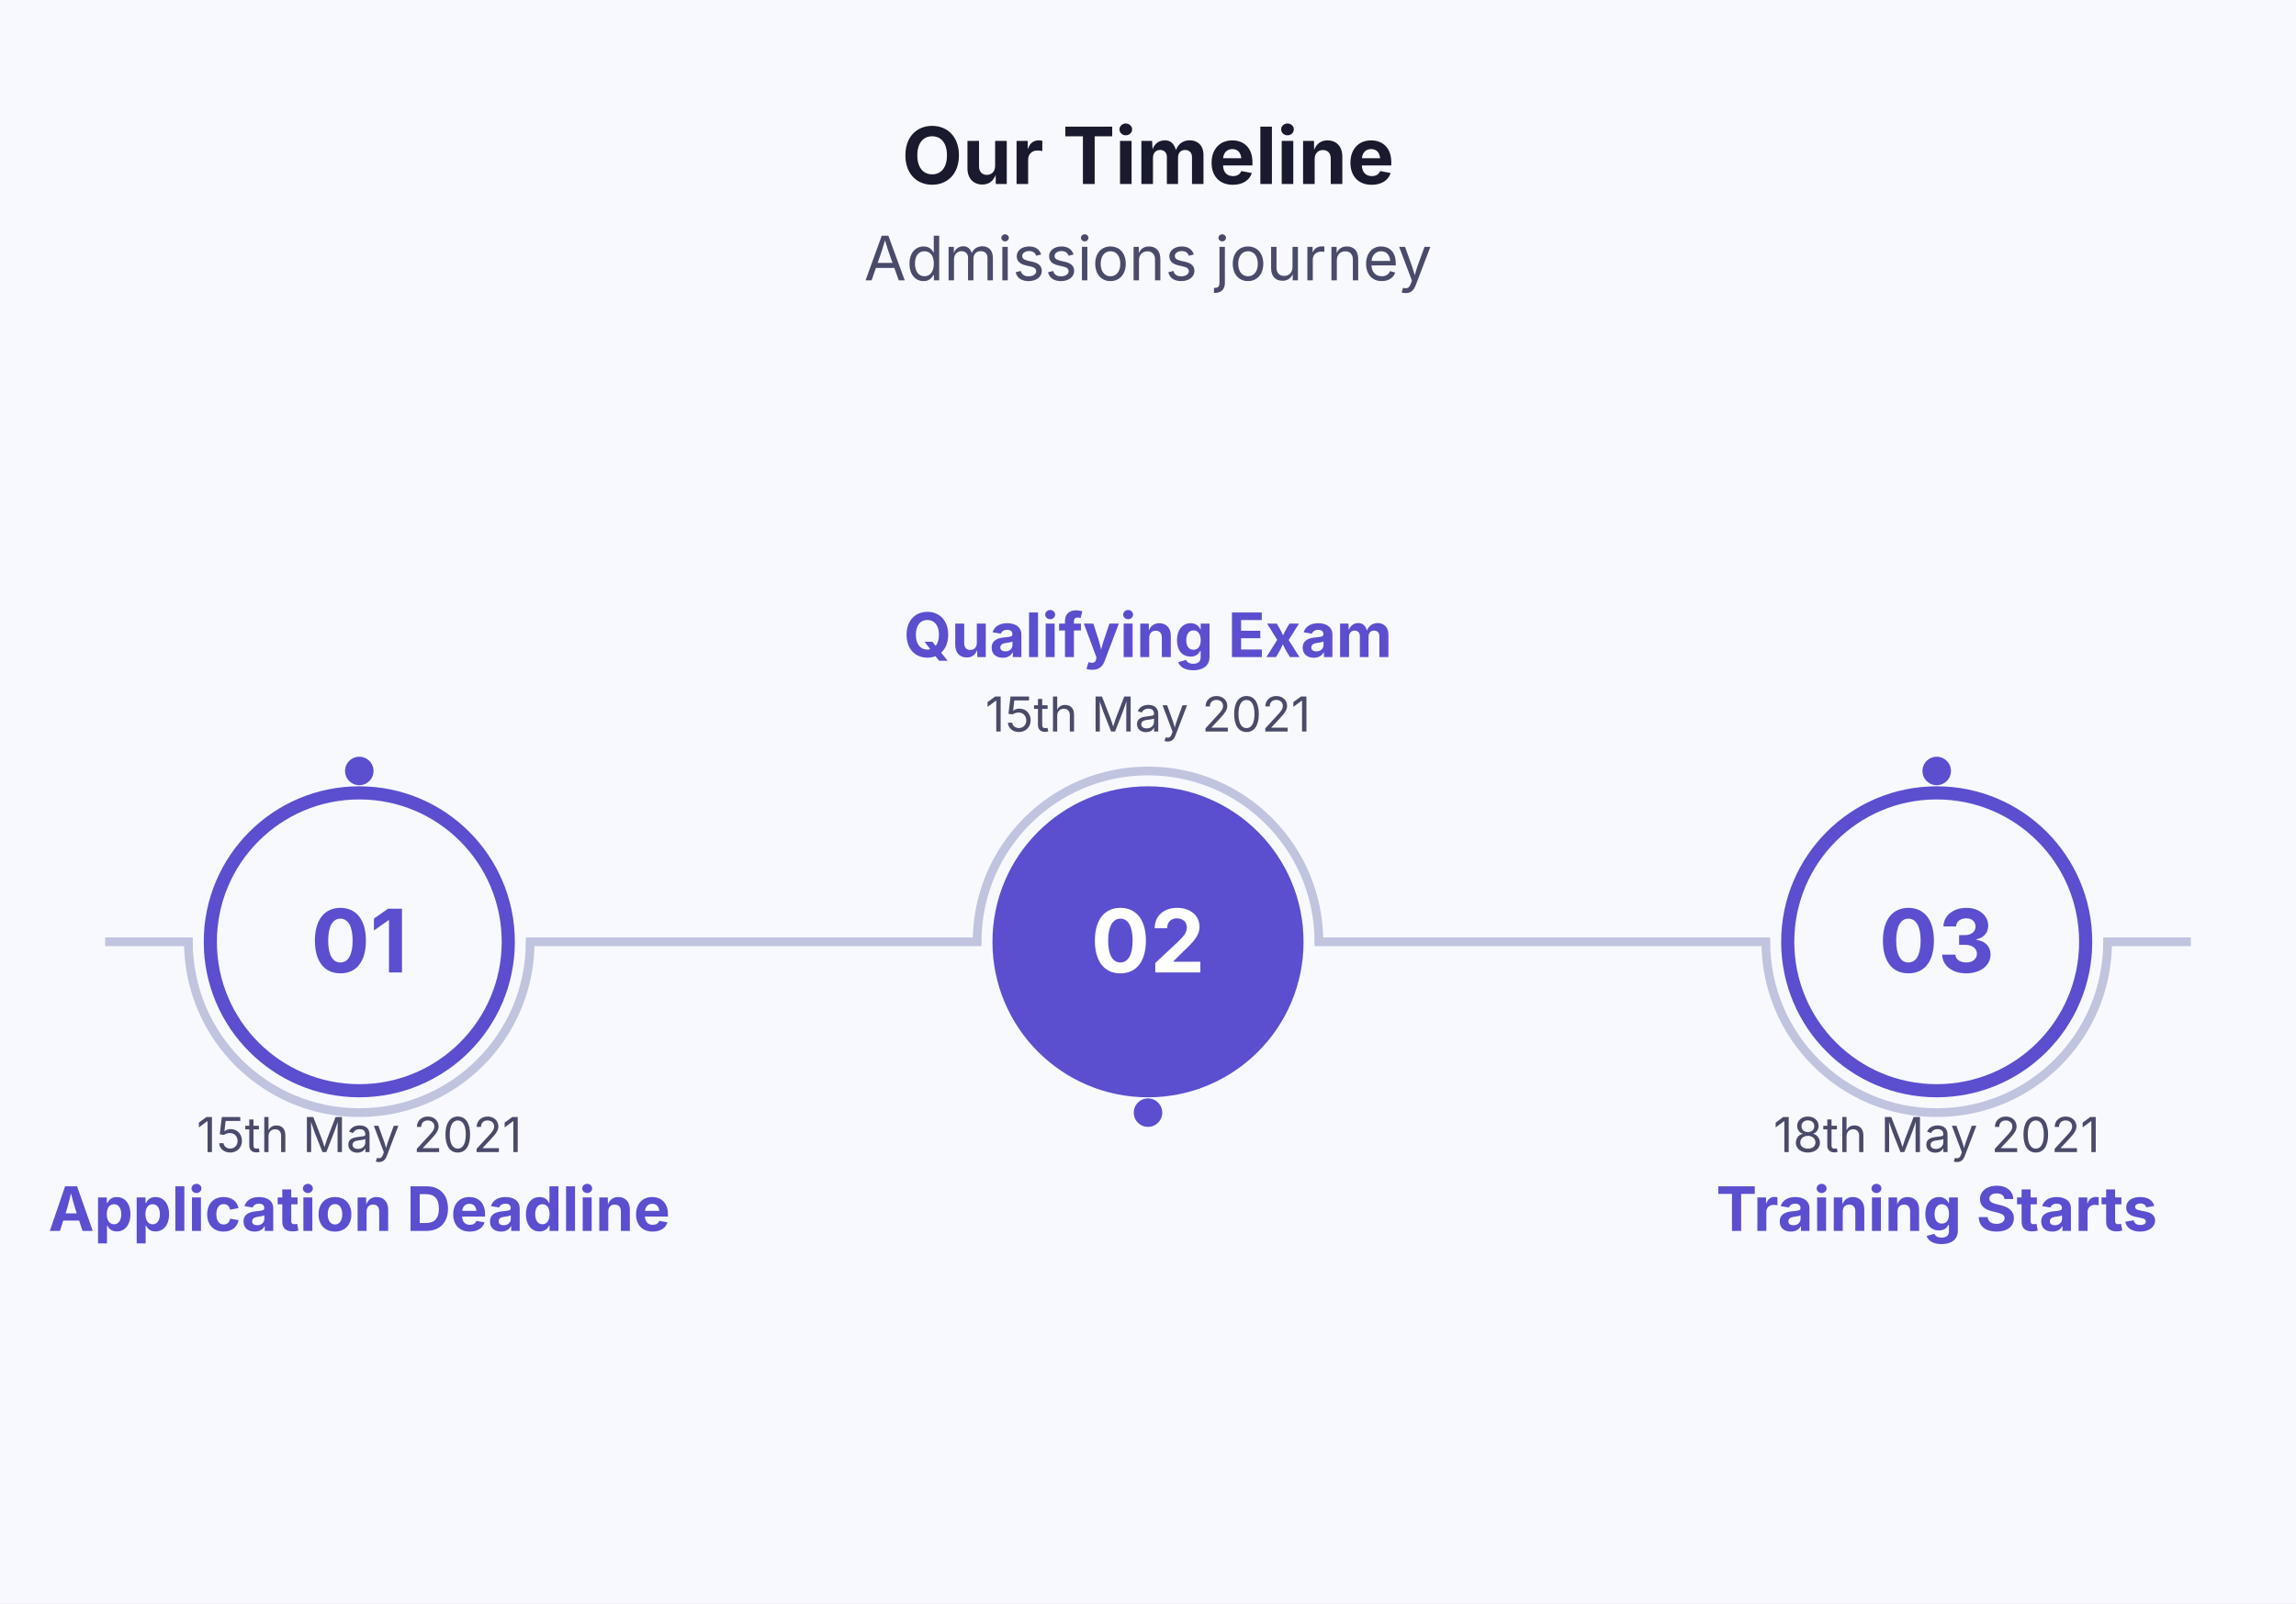
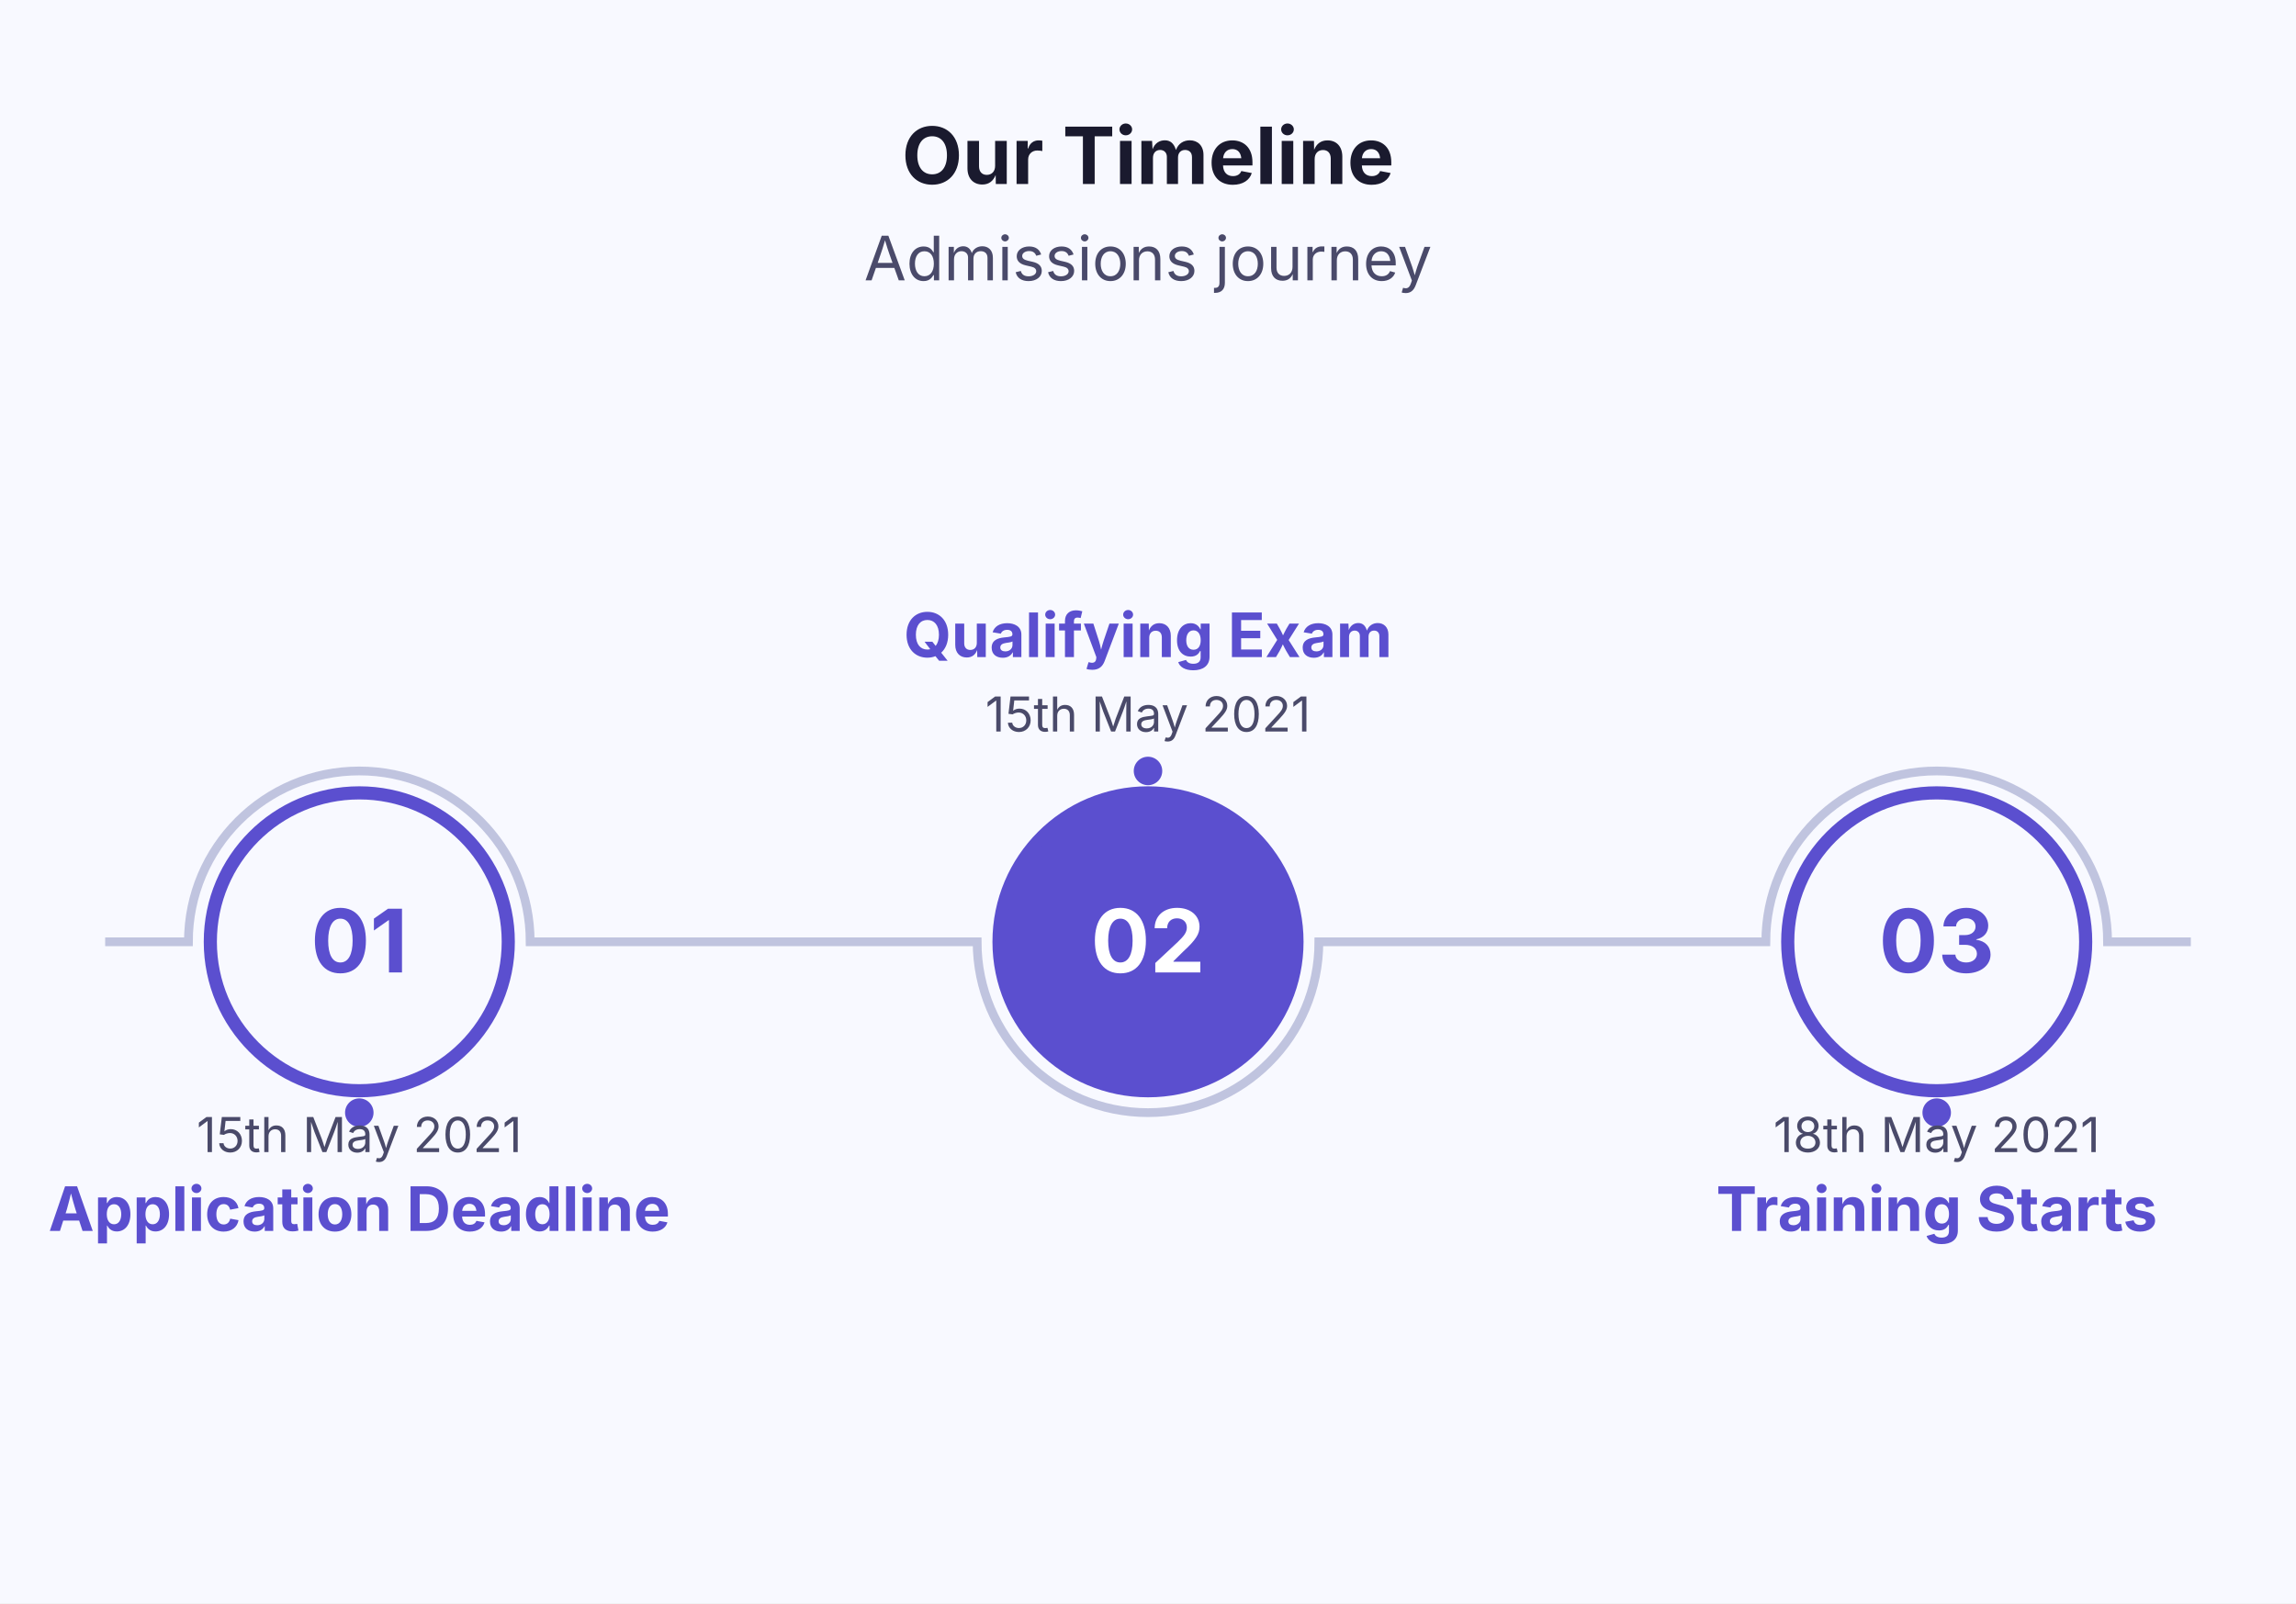
<svg xmlns="http://www.w3.org/2000/svg" viewBox="0 0 524 366" width="524" height="366">
  <rect width="100%" height="100%" fill="#F8F9FF" />
  <text x="262" y="42" font-size="18" font-family="Inter, system-ui, -apple-system, sans-serif" fill="#1A1A2E" text-anchor="middle" font-weight="bold">Our Timeline</text>
  <text x="262" y="64" font-size="14" font-family="Inter, system-ui, -apple-system, sans-serif" fill="#4A4A6A" text-anchor="middle">Admissions journey</text>
-   <path d="M 24 215 L 43 215 A 39 39 0 0 0 121 215 L 223 215 A 39 39 0 0 1 301 215 L 403 215 A 39 39 0 0 0 481 215 L 500 215" stroke="#C0C4DF" stroke-width="2" fill="none" />
-   <circle cx="82" cy="176" r="4" fill="#5B4FCF" stroke="#F8F9FF" stroke-width="1.5" />
-   <circle cx="262" cy="254" r="4" fill="#5B4FCF" stroke="#F8F9FF" stroke-width="1.5" />
-   <circle cx="442" cy="176" r="4" fill="#5B4FCF" stroke="#F8F9FF" stroke-width="1.5" />
+   <path d="M 24 215 L 43 215 A 39 39 0 0 1 121 215 L 223 215 A 39 39 0 0 0 301 215 L 403 215 A 39 39 0 0 1 481 215 L 500 215" stroke="#C0C4DF" stroke-width="2" fill="none" />
+   <circle cx="82" cy="254" r="4" fill="#5B4FCF" stroke="#F8F9FF" stroke-width="1.5" />
+   <circle cx="262" cy="176" r="4" fill="#5B4FCF" stroke="#F8F9FF" stroke-width="1.5" />
+   <circle cx="442" cy="254" r="4" fill="#5B4FCF" stroke="#F8F9FF" stroke-width="1.5" />
  <circle cx="82" cy="215" r="34" fill="#F8F9FF" stroke="#5B4FCF" stroke-width="3" />
  <text x="82" y="222" font-size="20" font-family="Inter, system-ui, -apple-system, sans-serif" fill="#5B4FCF" text-anchor="middle" font-weight="bold">01</text>
  <text x="82" y="263" font-size="11" font-family="Inter, system-ui, -apple-system, sans-serif" fill="#4A4A6A" text-anchor="middle">15th May 2021</text>
  <text x="82" y="281" font-size="14" font-family="Inter, system-ui, -apple-system, sans-serif" fill="#5B4FCF" text-anchor="middle" font-weight="bold">Application Deadline</text>
  <circle cx="262" cy="215" r="34" fill="#5B4FCF" stroke="#5B4FCF" stroke-width="3" />
  <text x="262" y="222" font-size="20" font-family="Inter, system-ui, -apple-system, sans-serif" fill="#FFFFFF" text-anchor="middle" font-weight="bold">02</text>
  <text x="262" y="167" font-size="11" font-family="Inter, system-ui, -apple-system, sans-serif" fill="#4A4A6A" text-anchor="middle">15th May 2021</text>
  <text x="262" y="150" font-size="14" font-family="Inter, system-ui, -apple-system, sans-serif" fill="#5B4FCF" text-anchor="middle" font-weight="bold">Qualifying Exam</text>
  <circle cx="442" cy="215" r="34" fill="#F8F9FF" stroke="#5B4FCF" stroke-width="3" />
  <text x="442" y="222" font-size="20" font-family="Inter, system-ui, -apple-system, sans-serif" fill="#5B4FCF" text-anchor="middle" font-weight="bold">03</text>
  <text x="442" y="263" font-size="11" font-family="Inter, system-ui, -apple-system, sans-serif" fill="#4A4A6A" text-anchor="middle">18th May 2021</text>
  <text x="442" y="281" font-size="14" font-family="Inter, system-ui, -apple-system, sans-serif" fill="#5B4FCF" text-anchor="middle" font-weight="bold">Training Starts</text>
</svg>
